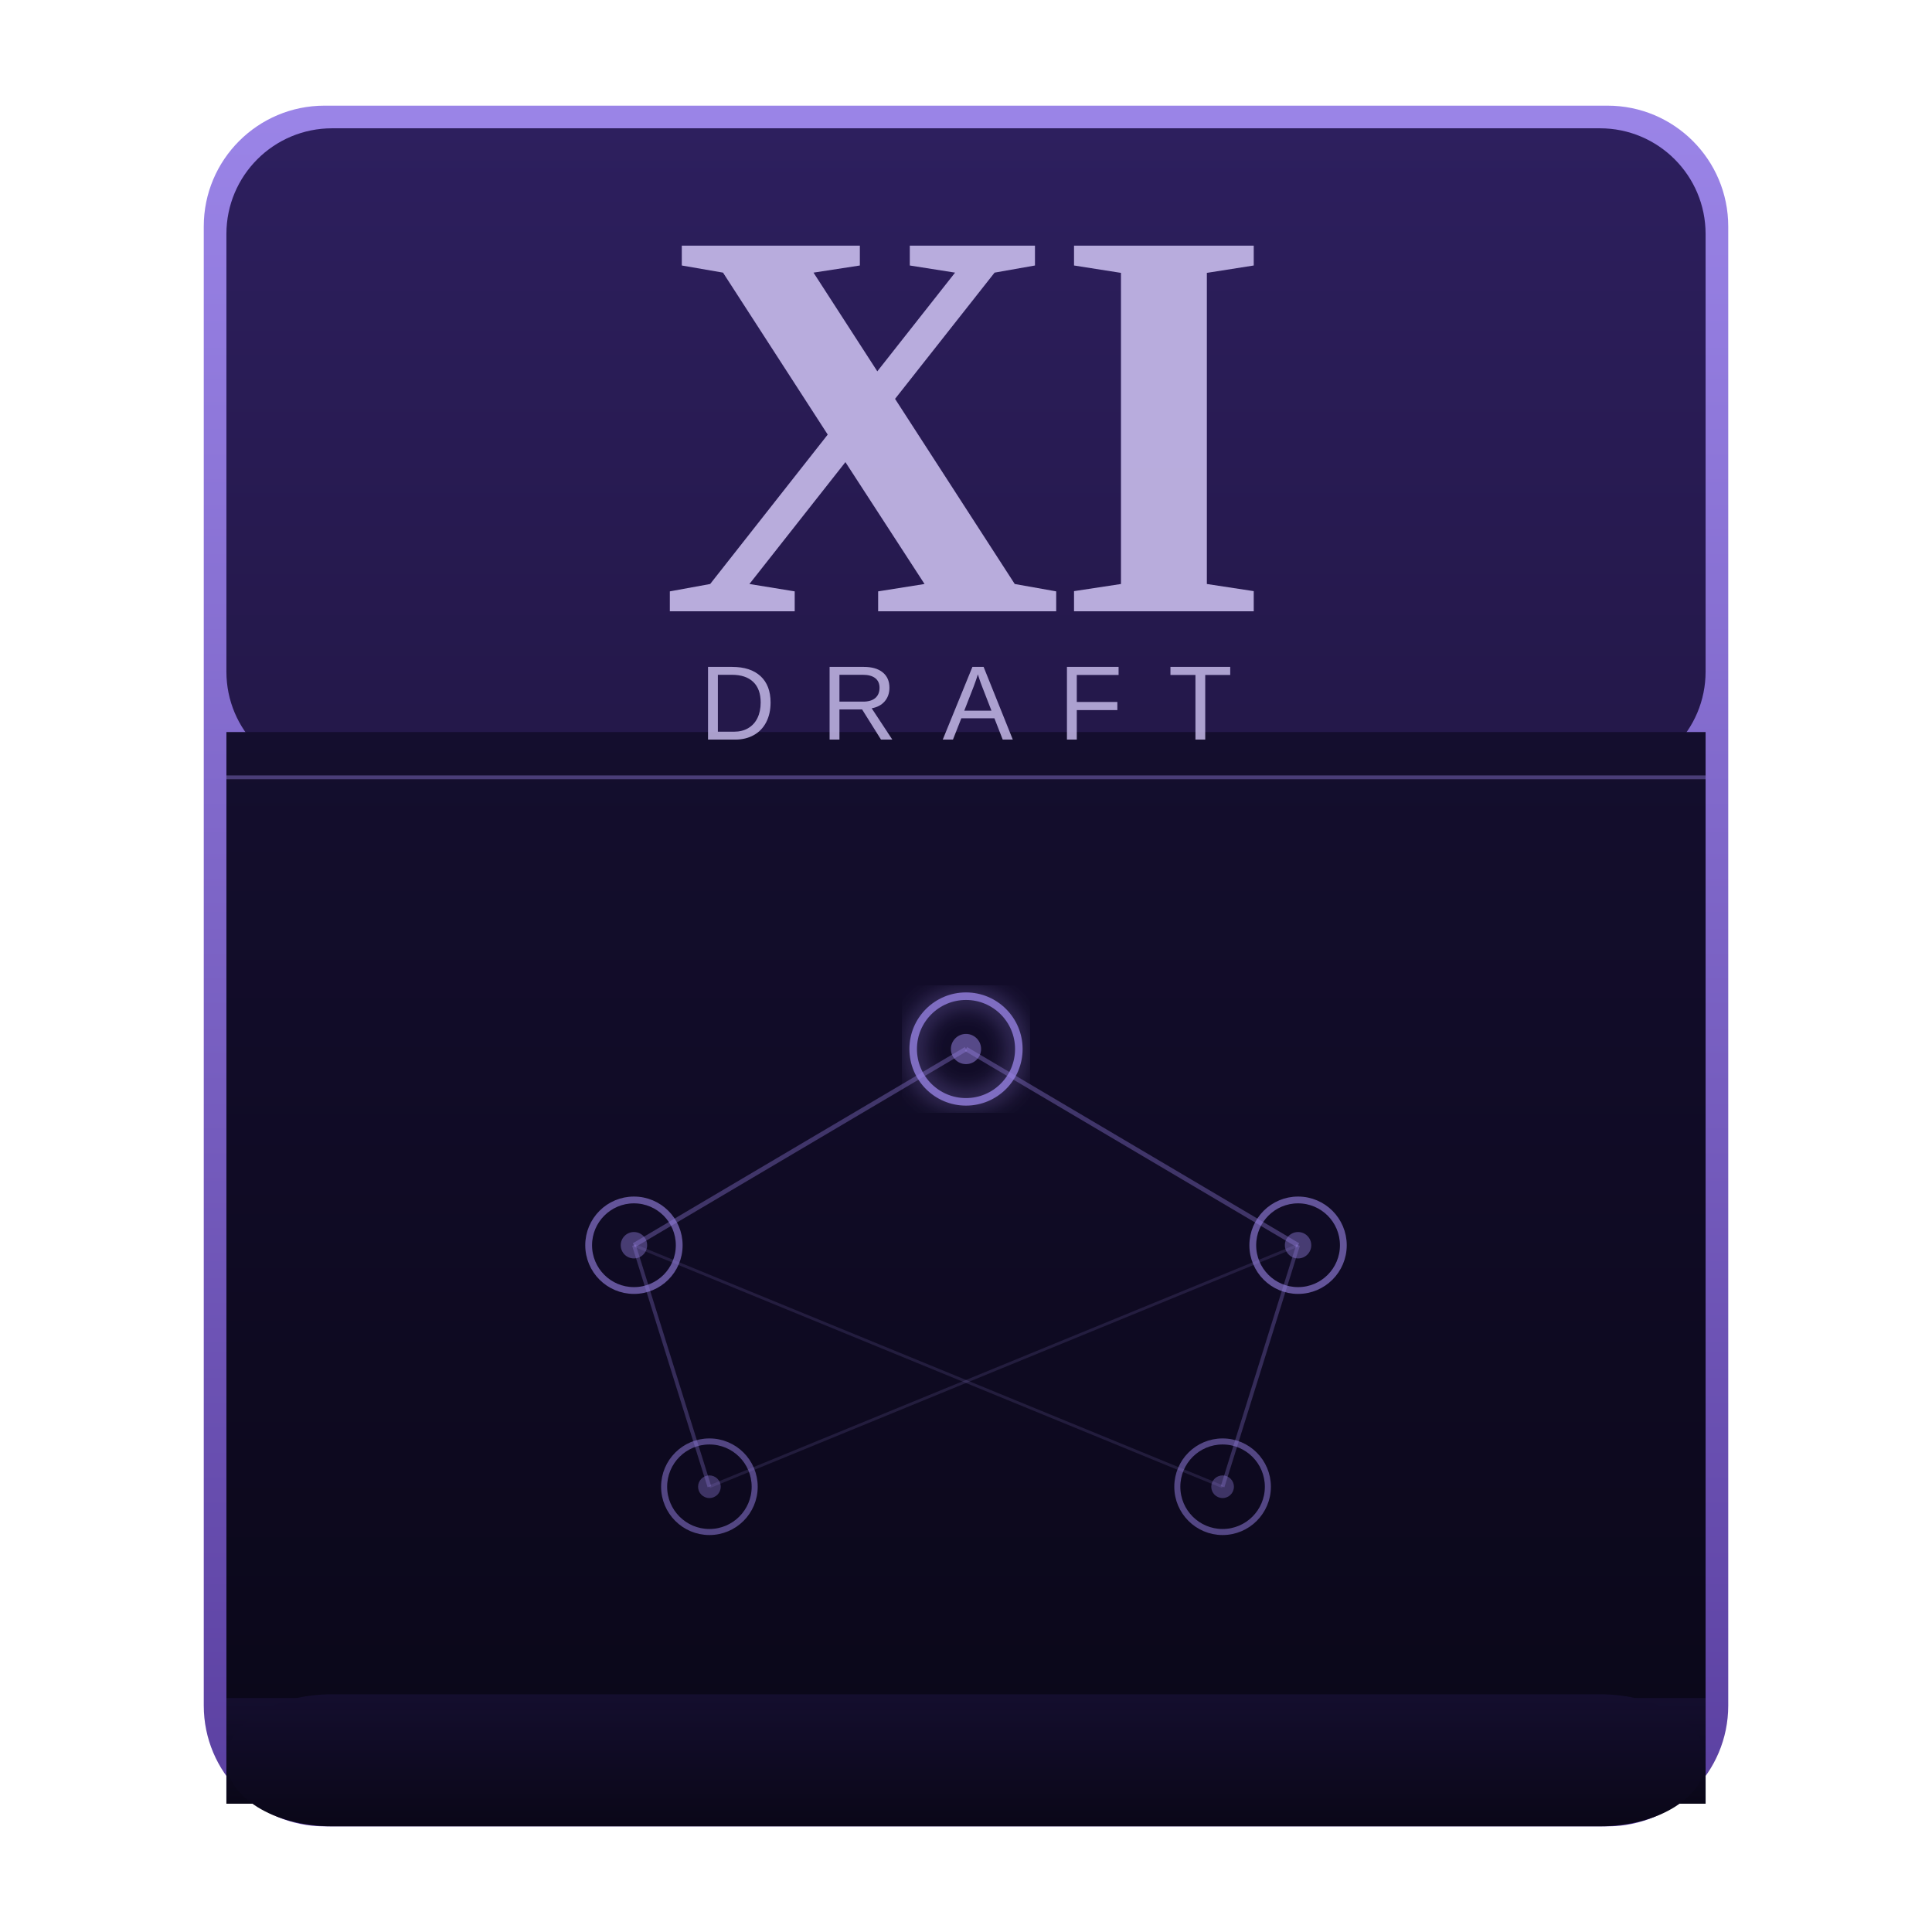
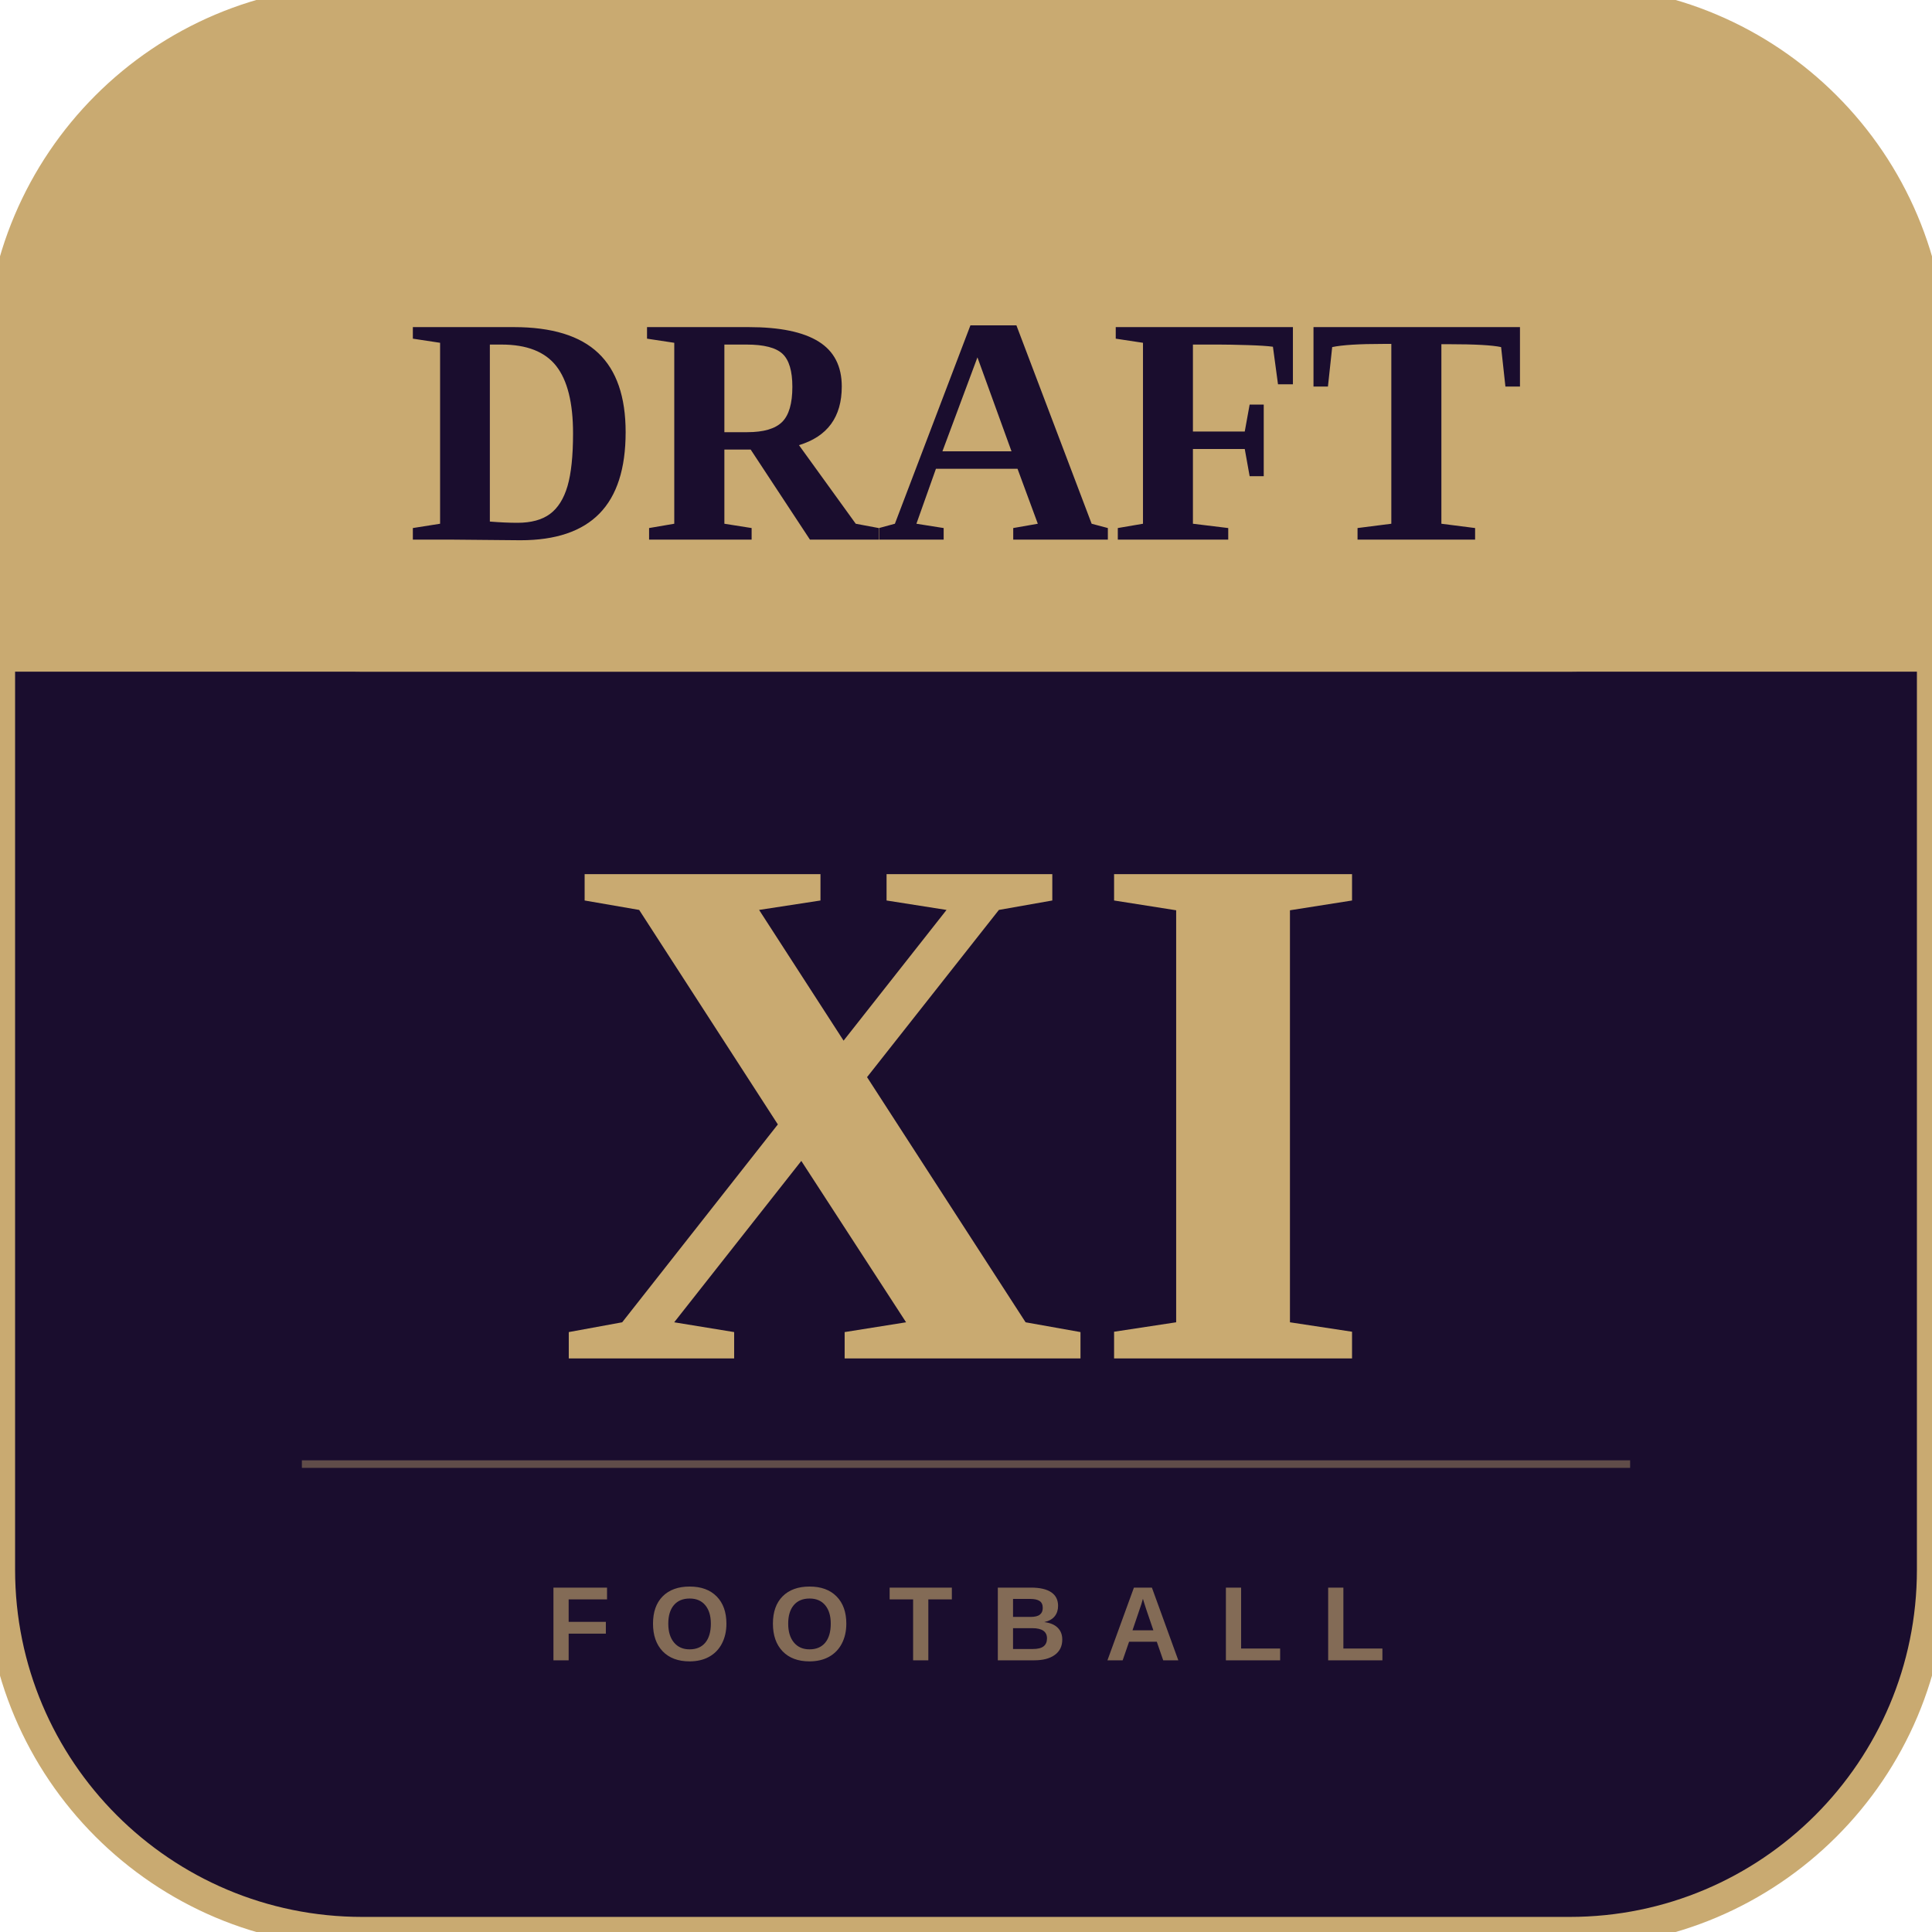
<svg xmlns="http://www.w3.org/2000/svg" viewBox="0 0 512 512" width="512" height="512">
-   <defs>
-     <linearGradient id="cardTop" x1="0%" y1="0%" x2="0%" y2="100%">
-       <stop offset="0%" stop-color="#2d1f5e" />
-       <stop offset="100%" stop-color="#231748" />
-     </linearGradient>
-     <linearGradient id="cardBot" x1="0%" y1="0%" x2="0%" y2="100%">
-       <stop offset="0%" stop-color="#140e2e" />
-       <stop offset="100%" stop-color="#0a0718" />
-     </linearGradient>
-     <linearGradient id="borderGrad" x1="0%" y1="0%" x2="0%" y2="100%">
-       <stop offset="0%" stop-color="#9b85e8" />
-       <stop offset="100%" stop-color="#5a3fa0" />
-     </linearGradient>
-     <filter id="glow">
-       <feGaussianBlur stdDeviation="3" result="blur" />
-       <feMerge>
-         <feMergeNode in="blur" />
-         <feMergeNode in="SourceGraphic" />
-       </feMerge>
-     </filter>
-   </defs>
-   <rect x="54" y="28" width="404" height="456" rx="32" fill="url(#borderGrad)" />
-   <rect x="60" y="34" width="392" height="172" rx="28" fill="url(#cardTop)" />
-   <rect x="60" y="194" width="392" height="284" rx="0" fill="url(#cardBot)" />
-   <rect x="60" y="450" width="392" height="28" rx="0" ry="0" fill="url(#cardBot)" />
-   <rect x="60" y="449" width="392" height="35" rx="28" fill="url(#cardBot)" />
-   <line x1="60" y1="206" x2="452" y2="206" stroke="#9b85e8" stroke-width="1" stroke-opacity="0.4" />
-   <text x="256" y="162" text-anchor="middle" font-family="Georgia, 'Times New Roman', serif" font-size="148" font-weight="700" fill="#c4b8e8" opacity="0.92" letter-spacing="-2">XI</text>
-   <text x="256" y="196" text-anchor="middle" font-family="Arial, Helvetica, sans-serif" font-size="28" font-weight="400" fill="#c4b8e8" letter-spacing="12" opacity="0.85">DRAFT</text>
-   <circle cx="256" cy="278" r="14" fill="none" stroke="#9b85e8" stroke-width="2" stroke-opacity="0.75" filter="url(#glow)" />
-   <circle cx="256" cy="278" r="4" fill="#9b85e8" opacity="0.5" />
-   <circle cx="168" cy="330" r="12" fill="none" stroke="#9b85e8" stroke-width="1.8" stroke-opacity="0.6" />
-   <circle cx="168" cy="330" r="3.5" fill="#9b85e8" opacity="0.4" />
-   <circle cx="344" cy="330" r="12" fill="none" stroke="#9b85e8" stroke-width="1.8" stroke-opacity="0.6" />
-   <circle cx="344" cy="330" r="3.5" fill="#9b85e8" opacity="0.4" />
-   <circle cx="188" cy="394" r="12" fill="none" stroke="#9b85e8" stroke-width="1.6" stroke-opacity="0.5" />
-   <circle cx="188" cy="394" r="3" fill="#9b85e8" opacity="0.35" />
-   <circle cx="324" cy="394" r="12" fill="none" stroke="#9b85e8" stroke-width="1.6" stroke-opacity="0.5" />
-   <circle cx="324" cy="394" r="3" fill="#9b85e8" opacity="0.35" />
-   <line x1="256" y1="278" x2="168" y2="330" stroke="#9b85e8" stroke-width="1.2" stroke-opacity="0.35" />
-   <line x1="256" y1="278" x2="344" y2="330" stroke="#9b85e8" stroke-width="1.2" stroke-opacity="0.35" />
-   <line x1="168" y1="330" x2="188" y2="394" stroke="#9b85e8" stroke-width="1" stroke-opacity="0.28" />
-   <line x1="344" y1="330" x2="324" y2="394" stroke="#9b85e8" stroke-width="1" stroke-opacity="0.28" />
-   <line x1="168" y1="330" x2="324" y2="394" stroke="#9b85e8" stroke-width="0.75" stroke-opacity="0.15" />
-   <line x1="344" y1="330" x2="188" y2="394" stroke="#9b85e8" stroke-width="0.75" stroke-opacity="0.15" />
+   <rect width="512" height="512" rx="96" fill="#1a0d2e" />
+   <rect width="512" height="512" rx="96" fill="none" stroke="#c9aa71" stroke-width="8" />
+   <rect x="0" y="0" width="512" height="178" rx="96" fill="#c9aa71" />
+   <rect x="0" y="114" width="512" height="64" fill="#c9aa71" />
+   <text x="256" y="143" text-anchor="middle" font-family="Georgia, 'Times New Roman', serif" font-size="86" font-weight="700" fill="#1a0d2e">DRAFT</text>
+   <text x="256" y="360" text-anchor="middle" font-family="Georgia, 'Times New Roman', serif" font-size="196" font-weight="700" fill="#c9aa71">XI</text>
+   <line x1="80" y1="388" x2="432" y2="388" stroke="#c9aa71" stroke-width="2" opacity="0.4" />
+   <text x="256" y="440" text-anchor="middle" font-family="Arial, Helvetica, sans-serif" font-size="28" font-weight="700" fill="#c9aa71" letter-spacing="10" opacity="0.6">FOOTBALL</text>
</svg>
